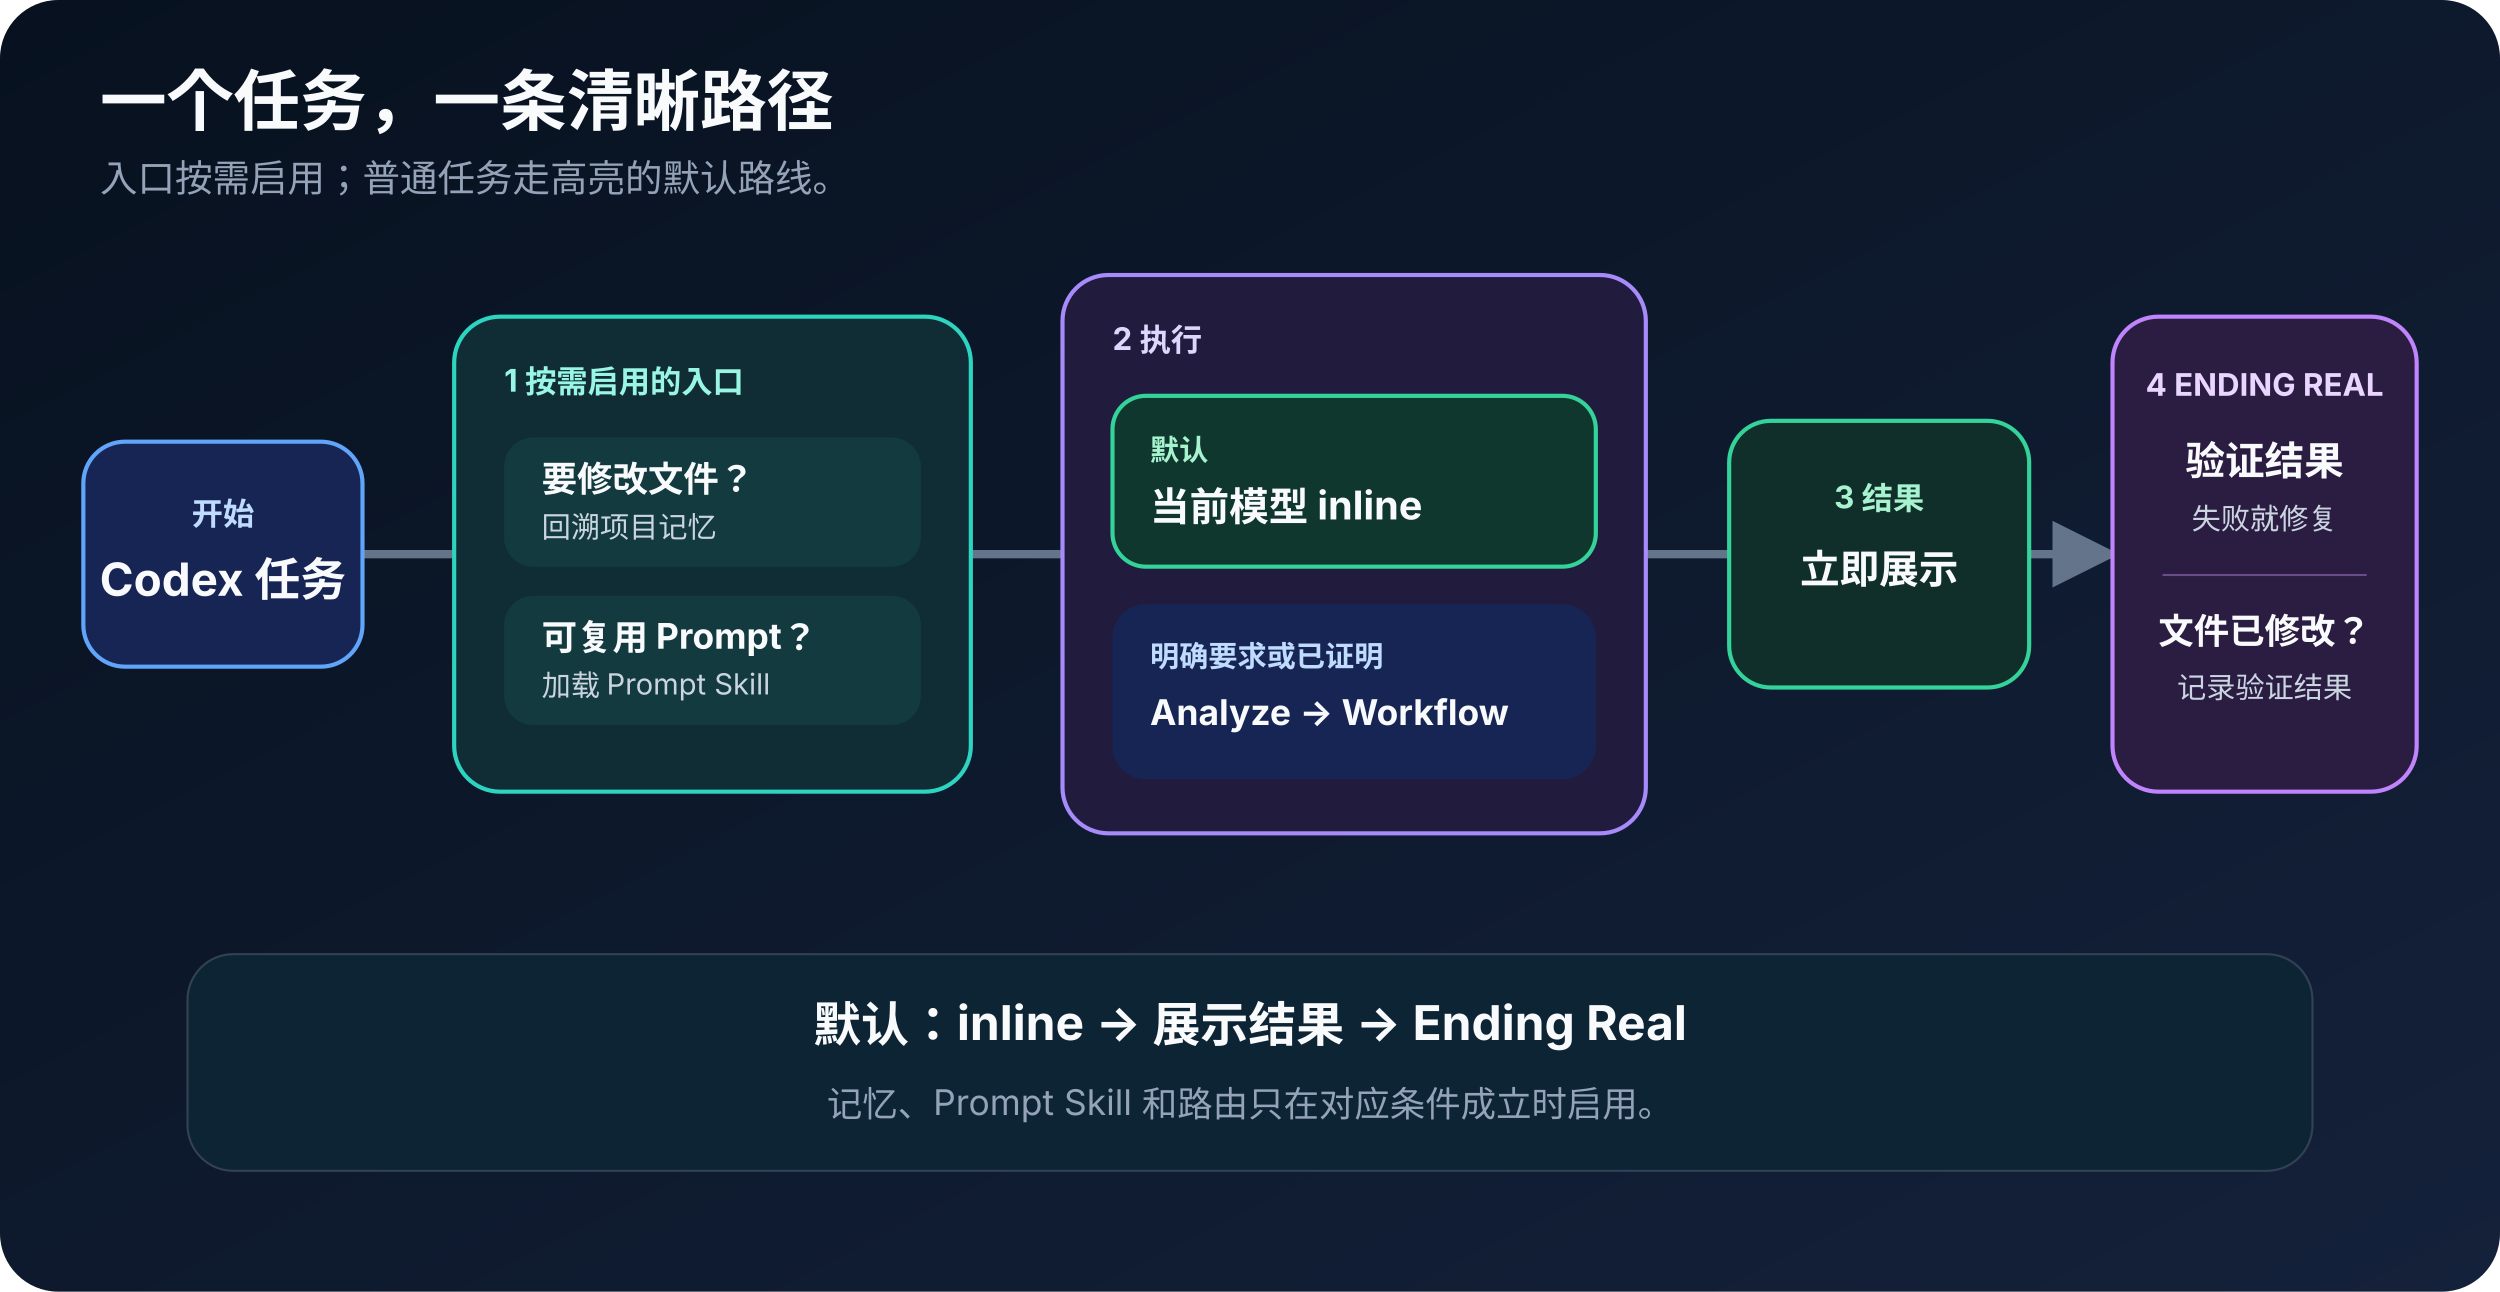
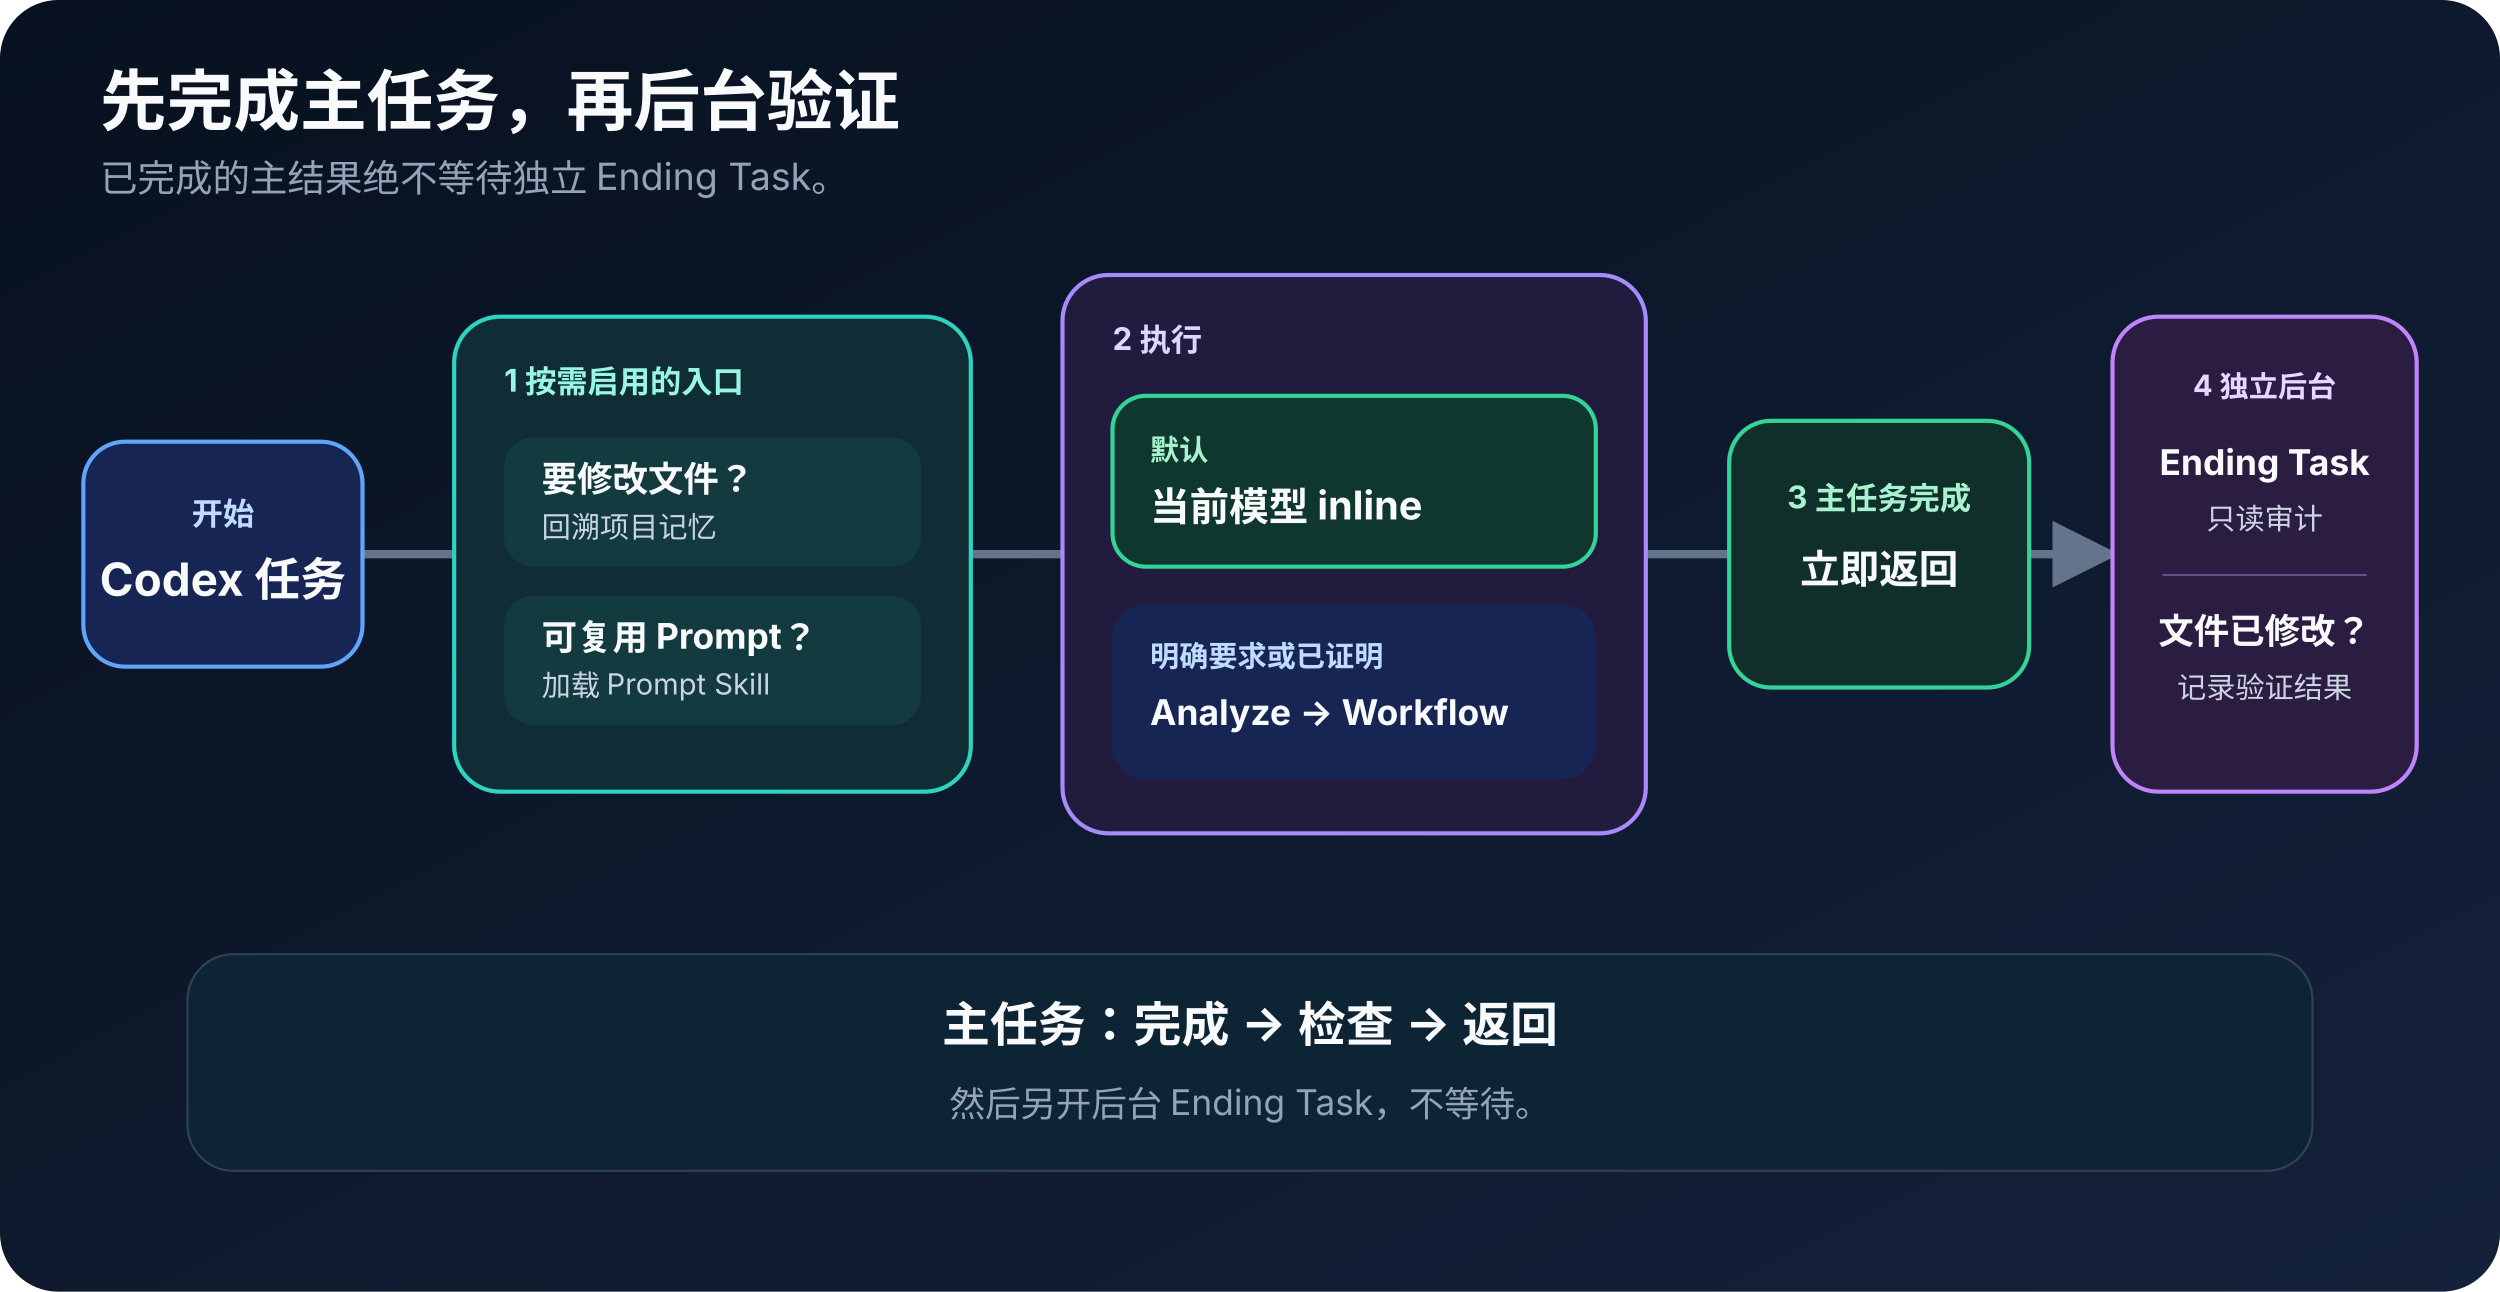
<svg xmlns="http://www.w3.org/2000/svg" width="1200" height="620" viewBox="0 0 1200 620" role="img" aria-labelledby="title desc">
  <defs>
    <linearGradient id="background" x1="0" y1="0" x2="1" y2="1">
      <stop stop-color="#07111f" />
      <stop offset="1" stop-color="#14213a" />
    </linearGradient>
    <marker id="arrow" viewBox="0 0 10 10" refX="9" refY="5" markerWidth="8" markerHeight="8" orient="auto">
      <path d="M0 0 10 5 0 10z" fill="#64748b" />
    </marker>
  </defs>
  <rect width="1200" height="620" rx="28" fill="url(#background)" />
-   <text x="48" y="60" fill="#f8fafc" font-family="-apple-system,BlinkMacSystemFont,'PingFang SC','Segoe UI',sans-serif" font-size="32" font-weight="700">一个任务，一条清晰路径</text>
-   <text x="48" y="92" fill="#94a3b8" font-family="-apple-system,BlinkMacSystemFont,'PingFang SC','Segoe UI',sans-serif" font-size="18">入口按需启用；普通任务走高亮的默认路线。</text>
+   <text x="48" y="60" fill="#f8fafc" font-family="-apple-system,BlinkMacSystemFont,'PingFang SC','Segoe UI',sans-serif" font-size="32" font-weight="700">先完成主任务，再后台验证</text>
+   <text x="48" y="92" fill="#94a3b8" font-family="-apple-system,BlinkMacSystemFont,'PingFang SC','Segoe UI',sans-serif" font-size="18">已完成的主结果绝不等待独立 Ending Task。</text>
  <path d="M174 266H218 M466 266H510 M790 266H830 M974 266H1014" fill="none" stroke="#64748b" stroke-width="4" marker-end="url(#arrow)" />
  <rect x="40" y="212" width="134" height="108" rx="20" fill="#172554" stroke="#60a5fa" stroke-width="2" />
  <text x="107" y="252" text-anchor="middle" fill="#bfdbfe" font-family="-apple-system,BlinkMacSystemFont,'PingFang SC','Segoe UI',sans-serif" font-size="15" font-weight="700">开始</text>
  <text x="107" y="286" text-anchor="middle" fill="#f8fafc" font-family="-apple-system,BlinkMacSystemFont,'PingFang SC','Segoe UI',sans-serif" font-size="22" font-weight="700">Codex 任务</text>
  <rect x="218" y="152" width="248" height="228" rx="22" fill="#102d35" stroke="#2dd4bf" stroke-width="2" />
  <text x="242" y="188" fill="#99f6e4" font-family="-apple-system,BlinkMacSystemFont,'PingFang SC','Segoe UI',sans-serif" font-size="15" font-weight="700">1  按需启用的入口</text>
  <rect x="242" y="210" width="200" height="62" rx="14" fill="#123a3f" />
  <text x="260" y="236" fill="#f8fafc" font-family="-apple-system,BlinkMacSystemFont,'PingFang SC','Segoe UI',sans-serif" font-size="17" font-weight="700">要修改文件？</text>
  <text x="260" y="258" fill="#cbd5e1" font-family="-apple-system,BlinkMacSystemFont,'PingFang SC','Segoe UI',sans-serif" font-size="14">回溯项目记忆</text>
  <rect x="242" y="286" width="200" height="62" rx="14" fill="#123a3f" />
  <text x="260" y="312" fill="#f8fafc" font-family="-apple-system,BlinkMacSystemFont,'PingFang SC','Segoe UI',sans-serif" font-size="17" font-weight="700">可复用 Prompt？</text>
  <text x="260" y="334" fill="#cbd5e1" font-family="-apple-system,BlinkMacSystemFont,'PingFang SC','Segoe UI',sans-serif" font-size="14">加载 Prompt Skill</text>
  <rect x="510" y="132" width="280" height="268" rx="22" fill="#211b3d" stroke="#a78bfa" stroke-width="2" />
  <text x="534" y="168" fill="#ddd6fe" font-family="-apple-system,BlinkMacSystemFont,'PingFang SC','Segoe UI',sans-serif" font-size="15" font-weight="700">2  执行</text>
  <rect x="534" y="190" width="232" height="82" rx="16" fill="#10372e" stroke="#34d399" stroke-width="2" />
  <text x="552" y="221" fill="#a7f3d0" font-family="-apple-system,BlinkMacSystemFont,'PingFang SC','Segoe UI',sans-serif" font-size="14" font-weight="700">默认</text>
  <text x="552" y="250" fill="#f8fafc" font-family="-apple-system,BlinkMacSystemFont,'PingFang SC','Segoe UI',sans-serif" font-size="19" font-weight="700">当前模型 inline</text>
  <rect x="534" y="290" width="232" height="84" rx="16" fill="#172554" />
  <text x="552" y="320" fill="#bfdbfe" font-family="-apple-system,BlinkMacSystemFont,'PingFang SC','Segoe UI',sans-serif" font-size="14" font-weight="700">明确要求或已证明</text>
  <text x="552" y="348" fill="#f8fafc" font-family="-apple-system,BlinkMacSystemFont,'PingFang SC','Segoe UI',sans-serif" font-size="17" font-weight="700">Analyze → Workflow</text>
  <rect x="830" y="202" width="144" height="128" rx="20" fill="#102e2a" stroke="#34d399" stroke-width="2" />
-   <text x="902" y="244" text-anchor="middle" fill="#a7f3d0" font-family="-apple-system,BlinkMacSystemFont,'PingFang SC','Segoe UI',sans-serif" font-size="15" font-weight="700">3  结果</text>
-   <text x="902" y="280" text-anchor="middle" fill="#f8fafc" font-family="-apple-system,BlinkMacSystemFont,'PingFang SC','Segoe UI',sans-serif" font-size="19" font-weight="700">立即展示</text>
+   <text x="902" y="244" text-anchor="middle" fill="#a7f3d0" font-family="-apple-system,BlinkMacSystemFont,'PingFang SC','Segoe UI',sans-serif" font-size="15" font-weight="700">3  主任务完成</text>
+   <text x="902" y="280" text-anchor="middle" fill="#f8fafc" font-family="-apple-system,BlinkMacSystemFont,'PingFang SC','Segoe UI',sans-serif" font-size="19" font-weight="700">立即返回</text>
  <rect x="1014" y="152" width="146" height="228" rx="22" fill="#2b1c42" stroke="#c084fc" stroke-width="2" />
-   <text x="1087" y="190" text-anchor="middle" fill="#e9d5ff" font-family="-apple-system,BlinkMacSystemFont,'PingFang SC','Segoe UI',sans-serif" font-size="15" font-weight="700">4  ENDING REAL</text>
-   <text x="1087" y="228" text-anchor="middle" fill="#f8fafc" font-family="-apple-system,BlinkMacSystemFont,'PingFang SC','Segoe UI',sans-serif" font-size="19" font-weight="700">验证结果</text>
-   <text x="1087" y="254" text-anchor="middle" fill="#cbd5e1" font-family="-apple-system,BlinkMacSystemFont,'PingFang SC','Segoe UI',sans-serif" font-size="14">失败就修复</text>
+   <text x="1087" y="190" text-anchor="middle" fill="#e9d5ff" font-family="-apple-system,BlinkMacSystemFont,'PingFang SC','Segoe UI',sans-serif" font-size="14" font-weight="700">4  独立后台</text>
+   <text x="1087" y="228" text-anchor="middle" fill="#f8fafc" font-family="-apple-system,BlinkMacSystemFont,'PingFang SC','Segoe UI',sans-serif" font-size="17" font-weight="700">Ending Task</text>
+   <text x="1087" y="254" text-anchor="middle" fill="#cbd5e1" font-family="-apple-system,BlinkMacSystemFont,'PingFang SC','Segoe UI',sans-serif" font-size="14">只读审计</text>
  <line x1="1038" y1="276" x2="1136" y2="276" stroke="#6b4b88" />
  <text x="1087" y="309" text-anchor="middle" fill="#f8fafc" font-family="-apple-system,BlinkMacSystemFont,'PingFang SC','Segoe UI',sans-serif" font-size="17" font-weight="700">文件已修改？</text>
  <text x="1087" y="335" text-anchor="middle" fill="#cbd5e1" font-family="-apple-system,BlinkMacSystemFont,'PingFang SC','Segoe UI',sans-serif" font-size="14">记录验证结果</text>
  <rect x="90" y="458" width="1020" height="104" rx="22" fill="#0d2435" stroke="#334155" />
-   <text x="600" y="500" text-anchor="middle" fill="#f8fafc" font-family="-apple-system,BlinkMacSystemFont,'PingFang SC','Segoe UI',sans-serif" font-size="23" font-weight="700">默认：inline → 展示结果 → Ending Real</text>
-   <text x="600" y="536" text-anchor="middle" fill="#94a3b8" font-family="-apple-system,BlinkMacSystemFont,'PingFang SC','Segoe UI',sans-serif" font-size="17">记忆、Prompt Skill 和路由只在对应条件成立时启用。</text>
+   <text x="600" y="500" text-anchor="middle" fill="#f8fafc" font-family="-apple-system,BlinkMacSystemFont,'PingFang SC','Segoe UI',sans-serif" font-size="23" font-weight="700">主任务：完成 → 检查 → 返回</text>
+   <text x="600" y="536" text-anchor="middle" fill="#94a3b8" font-family="-apple-system,BlinkMacSystemFont,'PingFang SC','Segoe UI',sans-serif" font-size="17">然后另开后台 Ending Task，不等待。</text>
</svg>
